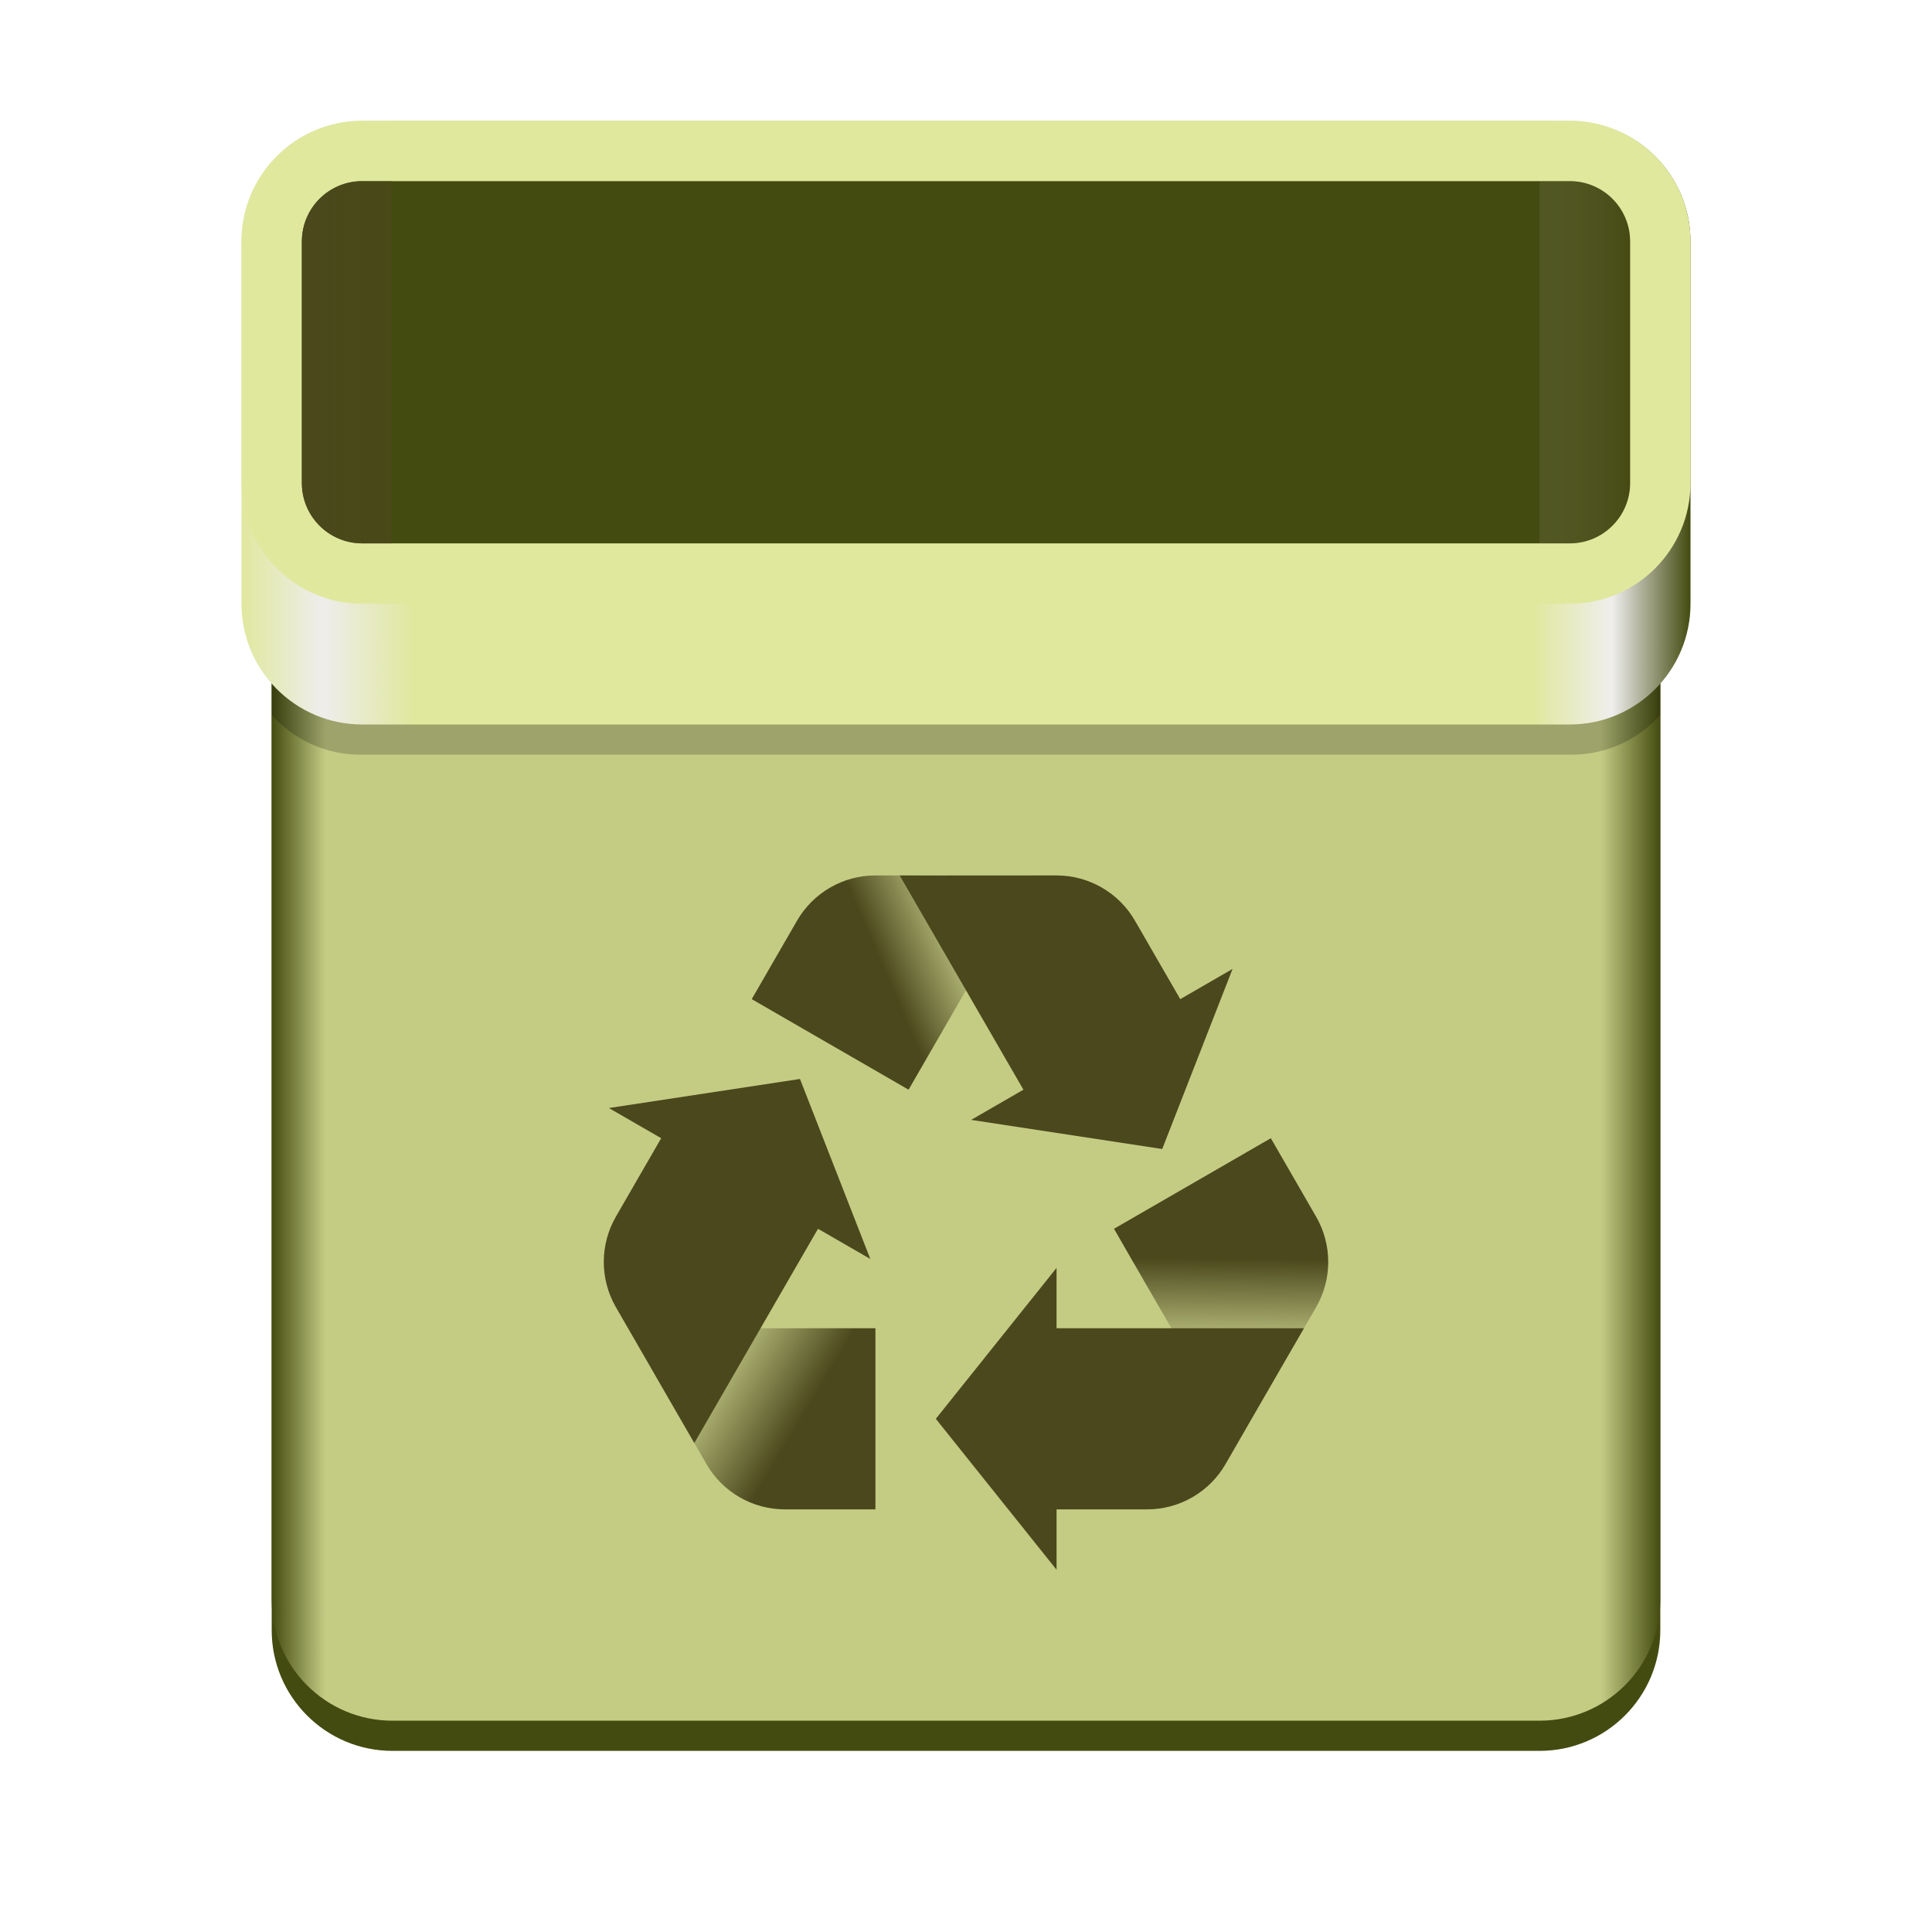
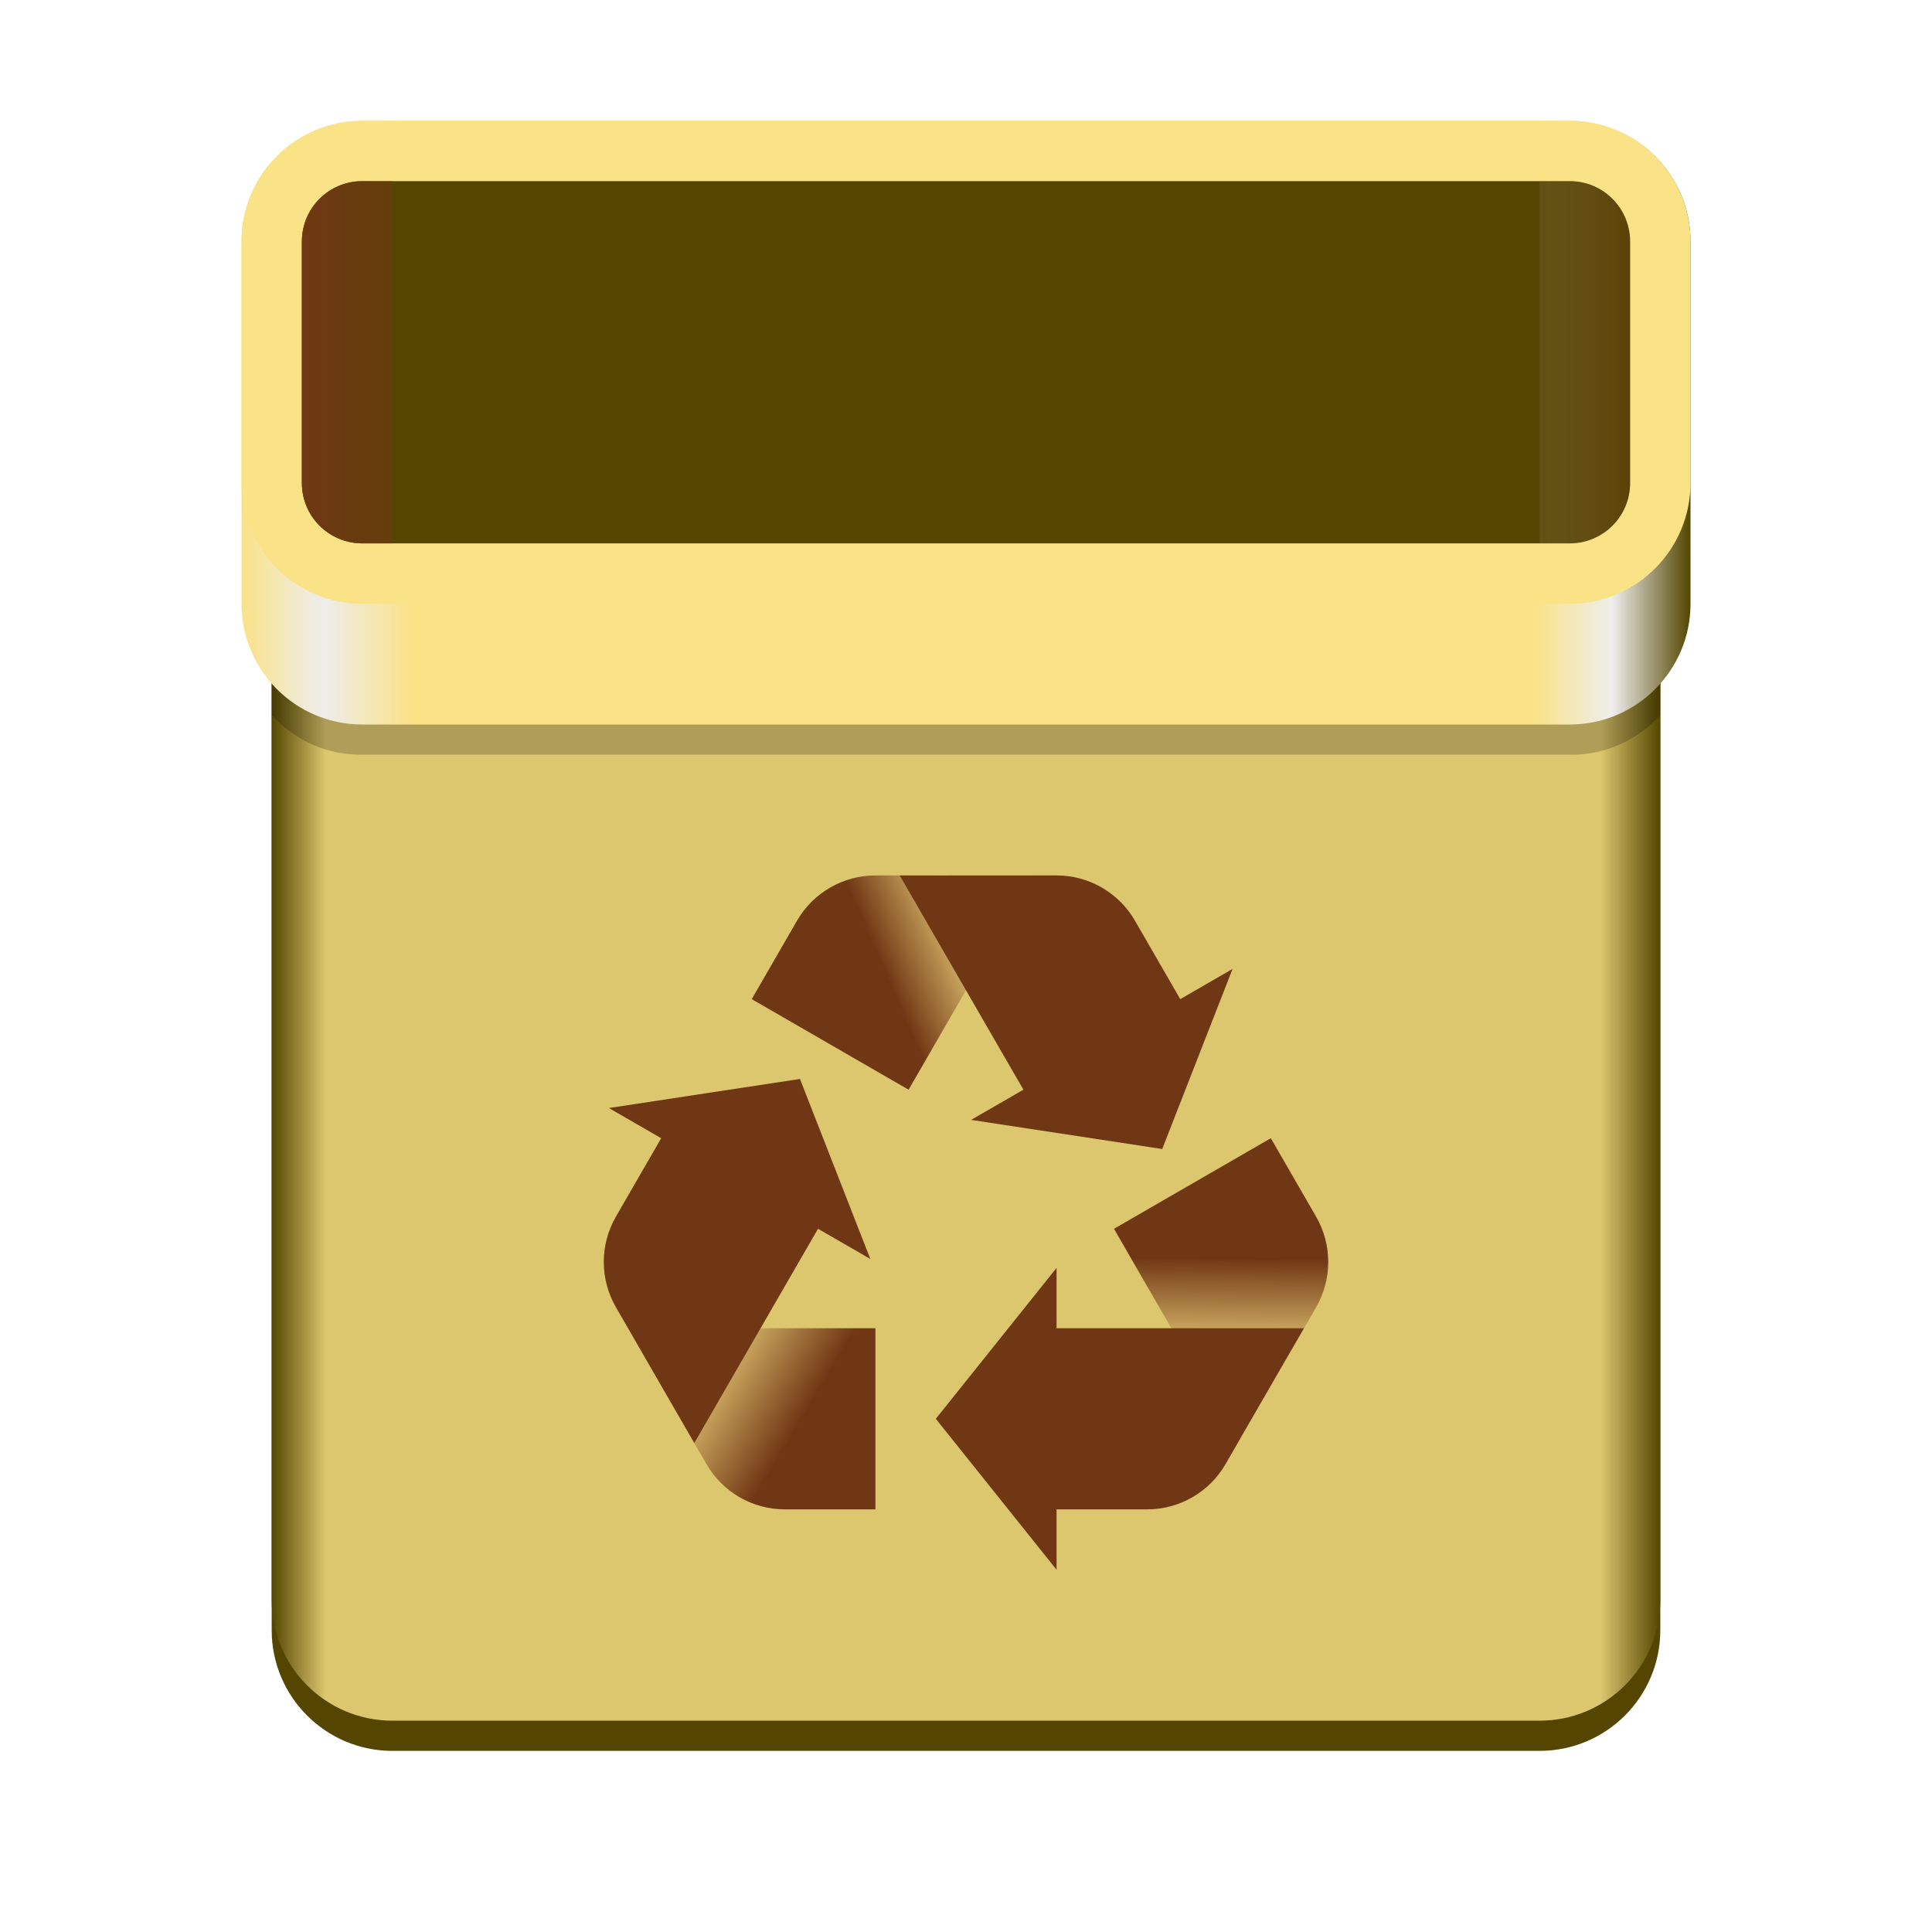
<svg xmlns="http://www.w3.org/2000/svg" xmlns:xlink="http://www.w3.org/1999/xlink" height="128px" viewBox="0 0 128 128" width="128px">
  <linearGradient id="a" gradientUnits="userSpaceOnUse" x1="18" x2="110" y1="71" y2="71">
-     <stop offset="0" stop-color="#444b10" />
-     <stop offset="0.039" stop-color="#c4cc84" />
-     <stop offset="0.087" stop-color="#c4cc84" />
-     <stop offset="0.957" stop-color="#c4cc84" />
-     <stop offset="1" stop-color="#444b10" />
+     <stop offset="0" stop-color="#544600" />
+     <stop offset="0.039" stop-color="#dcc66e" />
+     <stop offset="0.087" stop-color="#dcc66e" />
+     <stop offset="0.957" stop-color="#dcc66e" />
+     <stop offset="1" stop-color="#544600" />
  </linearGradient>
  <clipPath id="b">
    <path d="m 18 32 h 92 v 82 h -92 z m 0 0" />
  </clipPath>
  <clipPath id="c">
    <path d="m 26.656 32 h 74.688 c 4.781 0 8.656 3.875 8.656 8.656 v 64.688 c 0 4.781 -3.875 8.656 -8.656 8.656 h -74.688 c -4.781 0 -8.656 -3.875 -8.656 -8.656 v -64.688 c 0 -4.781 3.875 -8.656 8.656 -8.656 z m 0 0" />
  </clipPath>
  <filter id="d" height="100%" width="100%" x="0%" y="0%">
    <feColorMatrix in="SourceGraphic" type="matrix" values="0 0 0 0 1 0 0 0 0 1 0 0 0 0 1 0 0 0 1 0" />
  </filter>
  <mask id="e">
    <g filter="url(#d)">
      <rect fill-opacity="0.2" height="128" width="128" />
    </g>
  </mask>
  <clipPath id="f">
    <rect height="152" width="192" />
  </clipPath>
  <linearGradient id="g" gradientTransform="matrix(1.043478 0 0 0.909091 -6.95654 -159.2727)" gradientUnits="userSpaceOnUse" x1="22" x2="114" y1="206" y2="206">
-     <stop offset="0" stop-color="#e0e89e" />
+     <stop offset="0" stop-color="#fae287" />
    <stop offset="0.056" stop-color="#eeedec" />
-     <stop offset="0.118" stop-color="#e0e89e" />
-     <stop offset="0.892" stop-color="#e0e89e" />
+     <stop offset="0.118" stop-color="#fae287" />
+     <stop offset="0.892" stop-color="#fae287" />
    <stop offset="0.946" stop-color="#efeeed" />
-     <stop offset="1" stop-color="#444b10" />
+     <stop offset="1" stop-color="#544600" />
  </linearGradient>
  <clipPath id="h">
    <path d="m 20 12 h 6 v 24 h -6 z m 0 0" />
  </clipPath>
  <clipPath id="i">
    <path d="m 24 12 h 80 c 2.211 0 4 1.789 4 4 v 16 c 0 2.211 -1.789 4 -4 4 h -80 c -2.211 0 -4 -1.789 -4 -4 v -16 c 0 -2.211 1.789 -4 4 -4 z m 0 0" />
  </clipPath>
  <linearGradient id="j" gradientTransform="matrix(1.043478 0 0 0.873303 -46.69568 -45.01706)" gradientUnits="userSpaceOnUse" x1="63.917" x2="75.417" y1="79.03" y2="79.03">
-     <stop offset="0" stop-color="#4b481d" />
-     <stop offset="1" stop-color="#4b481d" stop-opacity="0" />
+     <stop offset="0" stop-color="#703714" />
+     <stop offset="1" stop-color="#703714" stop-opacity="0" />
  </linearGradient>
  <clipPath id="k">
    <path d="m 20 12 h 88 v 24 h -88 z m 0 0" />
  </clipPath>
  <clipPath id="l">
    <path d="m 24 12 h 80 c 2.211 0 4 1.789 4 4 v 16 c 0 2.211 -1.789 4 -4 4 h -80 c -2.211 0 -4 -1.789 -4 -4 v -16 c 0 -2.211 1.789 -4 4 -4 z m 0 0" />
  </clipPath>
  <mask id="m">
    <g filter="url(#d)">
      <rect fill-opacity="0.317" height="128" width="128" />
    </g>
  </mask>
  <linearGradient id="n" gradientTransform="matrix(-1.043478 0 0 0.873303 182.6957 -29.01706)" gradientUnits="userSpaceOnUse" x1="63.917" x2="75.417" y1="76.74" y2="76.74">
-     <stop offset="0" stop-color="#4b481d" />
+     <stop offset="0" stop-color="#703714" />
    <stop offset="1" stop-color="#e8e7e8" stop-opacity="0" />
  </linearGradient>
  <clipPath id="o">
    <rect height="152" width="192" />
  </clipPath>
  <linearGradient id="p" gradientUnits="userSpaceOnUse">
-     <stop offset="0" stop-color="#e0e89e" />
-     <stop offset="1" stop-color="#4b481d" />
+     <stop offset="0" stop-color="#fae287" />
+     <stop offset="1" stop-color="#703714" />
  </linearGradient>
  <linearGradient id="q" x1="80.429" x2="80.499" xlink:href="#p" y1="90.759" y2="83.384" />
  <linearGradient id="r" x1="45.609" x2="53.124" xlink:href="#p" y1="89.5" y2="94" />
  <linearGradient id="s" x1="64.374" x2="57.932" xlink:href="#p" y1="60" y2="62.778" />
-   <path d="m 26 34 h 76 c 4.418 0 8 3.582 8 8 v 66 c 0 4.418 -3.582 8 -8 8 h -76 c -4.418 0 -8 -3.582 -8 -8 v -66 c 0 -4.418 3.582 -8 8 -8 z m 0 0" fill="#444b10" />
+   <path d="m 26 34 h 76 c 4.418 0 8 3.582 8 8 v 66 c 0 4.418 -3.582 8 -8 8 h -76 c -4.418 0 -8 -3.582 -8 -8 v -66 c 0 -4.418 3.582 -8 8 -8 z m 0 0" fill="#544600" />
  <path d="m 26 30 h 76 c 4.418 0 8 3.582 8 8 v 68 c 0 4.418 -3.582 8 -8 8 h -76 c -4.418 0 -8 -3.582 -8 -8 v -68 c 0 -4.418 3.582 -8 8 -8 z m 0 0" fill="url(#a)" />
  <g clip-path="url(#b)">
    <g clip-path="url(#c)">
      <g clip-path="url(#f)" mask="url(#e)" transform="matrix(1 0 0 1 -8 -16)">
        <path d="m 31.883 26 h 80.234 c 4.355 0 7.883 3.527 7.883 7.883 v 24.234 c 0 4.355 -3.527 7.883 -7.883 7.883 h -80.234 c -4.355 0 -7.883 -3.527 -7.883 -7.883 v -24.234 c 0 -4.355 3.527 -7.883 7.883 -7.883 z m 0 0" />
      </g>
    </g>
  </g>
  <path d="m 24 8 h 80 c 4.418 0 8 3.582 8 8 v 24 c 0 4.418 -3.582 8 -8 8 h -80 c -4.418 0 -8 -3.582 -8 -8 v -24 c 0 -4.418 3.582 -8 8 -8 z m 0 0" fill="url(#g)" />
-   <path d="m 24 8 h 80 c 4.418 0 8 3.582 8 8 v 16 c 0 4.418 -3.582 8 -8 8 h -80 c -4.418 0 -8 -3.582 -8 -8 v -16 c 0 -4.418 3.582 -8 8 -8 z m 0 0" fill="#e0e89e" />
-   <path d="m 24 12 h 80 c 2.211 0 4 1.789 4 4 v 16 c 0 2.211 -1.789 4 -4 4 h -80 c -2.211 0 -4 -1.789 -4 -4 v -16 c 0 -2.211 1.789 -4 4 -4 z m 0 0" fill="#444b10" />
+   <path d="m 24 8 h 80 c 4.418 0 8 3.582 8 8 v 16 c 0 4.418 -3.582 8 -8 8 h -80 c -4.418 0 -8 -3.582 -8 -8 v -16 c 0 -4.418 3.582 -8 8 -8 z m 0 0" fill="#fae287" />
+   <path d="m 24 12 h 80 c 2.211 0 4 1.789 4 4 v 16 c 0 2.211 -1.789 4 -4 4 h -80 c -2.211 0 -4 -1.789 -4 -4 v -16 c 0 -2.211 1.789 -4 4 -4 z m 0 0" fill="#544600" />
  <g clip-path="url(#h)">
    <g clip-path="url(#i)">
      <path d="m 26 12 h -6 v 24 h 6 z m 0 0" fill="url(#j)" />
    </g>
  </g>
  <g clip-path="url(#k)">
    <g clip-path="url(#l)">
      <g clip-path="url(#o)" mask="url(#m)" transform="matrix(1 0 0 1 -8 -16)">
        <path d="m 110 28 v 24 h 6 v -24 z m 0 0" fill="url(#n)" />
      </g>
    </g>
  </g>
  <g fill-rule="evenodd">
    <path d="m 73.805 81.41 l 10.391 -6 l 3 5.199 c 1.07 1.855 1.07 4.141 0 6 l -3 5.195 l -2.195 3.801 l -6.93 -11.996 z m 0 0" fill="url(#q)" />
    <path d="m 58 88 v 12 h -6 c -2.145 0 -4.125 -1.145 -5.195 -3 l -3 -5.195 l -2.195 -3.805 z m 0 0" fill="url(#r)" />
    <path d="m 60.195 72.195 l -10.391 -6 l 3 -5.195 c 1.07 -1.855 3.051 -3 5.195 -3 h 10.391 l -6.926 12 z m 0 0" fill="url(#s)" />
-     <path d="m 64 58 l -4.391 0.004 l 6.926 11.996 l 1.27 2.195 l -3.465 2 l 12.66 1.93 l 4.66 -11.93 l -3.465 2 l -3 -5.195 c -1.07 -1.855 -3.051 -3 -5.195 -3 z m 0 0" fill="#4b481d" />
-     <path d="m 70 84 l -8 10 l 8 10 v -4 h 6 c 2.145 0 4.125 -1.145 5.195 -3 l 3 -5.195 l 2.195 -3.805 h -16.391 z m 0 0" fill="#4b481d" />
-     <path d="m 53 71.484 l -12.66 1.926 l 3.465 2 l -3 5.195 c -1.07 1.859 -1.07 4.145 0 6 l 2.996 5.199 l 2.199 3.801 l 6.926 -12 l 1.27 -2.195 l 3.465 2 z m 0 0" fill="#4b481d" />
+     <path d="m 64 58 l -4.391 0.004 l 6.926 11.996 l 1.27 2.195 l -3.465 2 l 12.66 1.93 l 4.66 -11.93 l -3.465 2 l -3 -5.195 c -1.07 -1.855 -3.051 -3 -5.195 -3 z m 0 0" fill="#703714" />
+     <path d="m 70 84 l -8 10 l 8 10 v -4 h 6 c 2.145 0 4.125 -1.145 5.195 -3 l 3 -5.195 l 2.195 -3.805 h -16.391 z m 0 0" fill="#703714" />
+     <path d="m 53 71.484 l -12.66 1.926 l 3.465 2 l -3 5.195 c -1.07 1.859 -1.07 4.145 0 6 l 2.996 5.199 l 2.199 3.801 l 6.926 -12 l 1.27 -2.195 l 3.465 2 z m 0 0" fill="#703714" />
  </g>
</svg>
